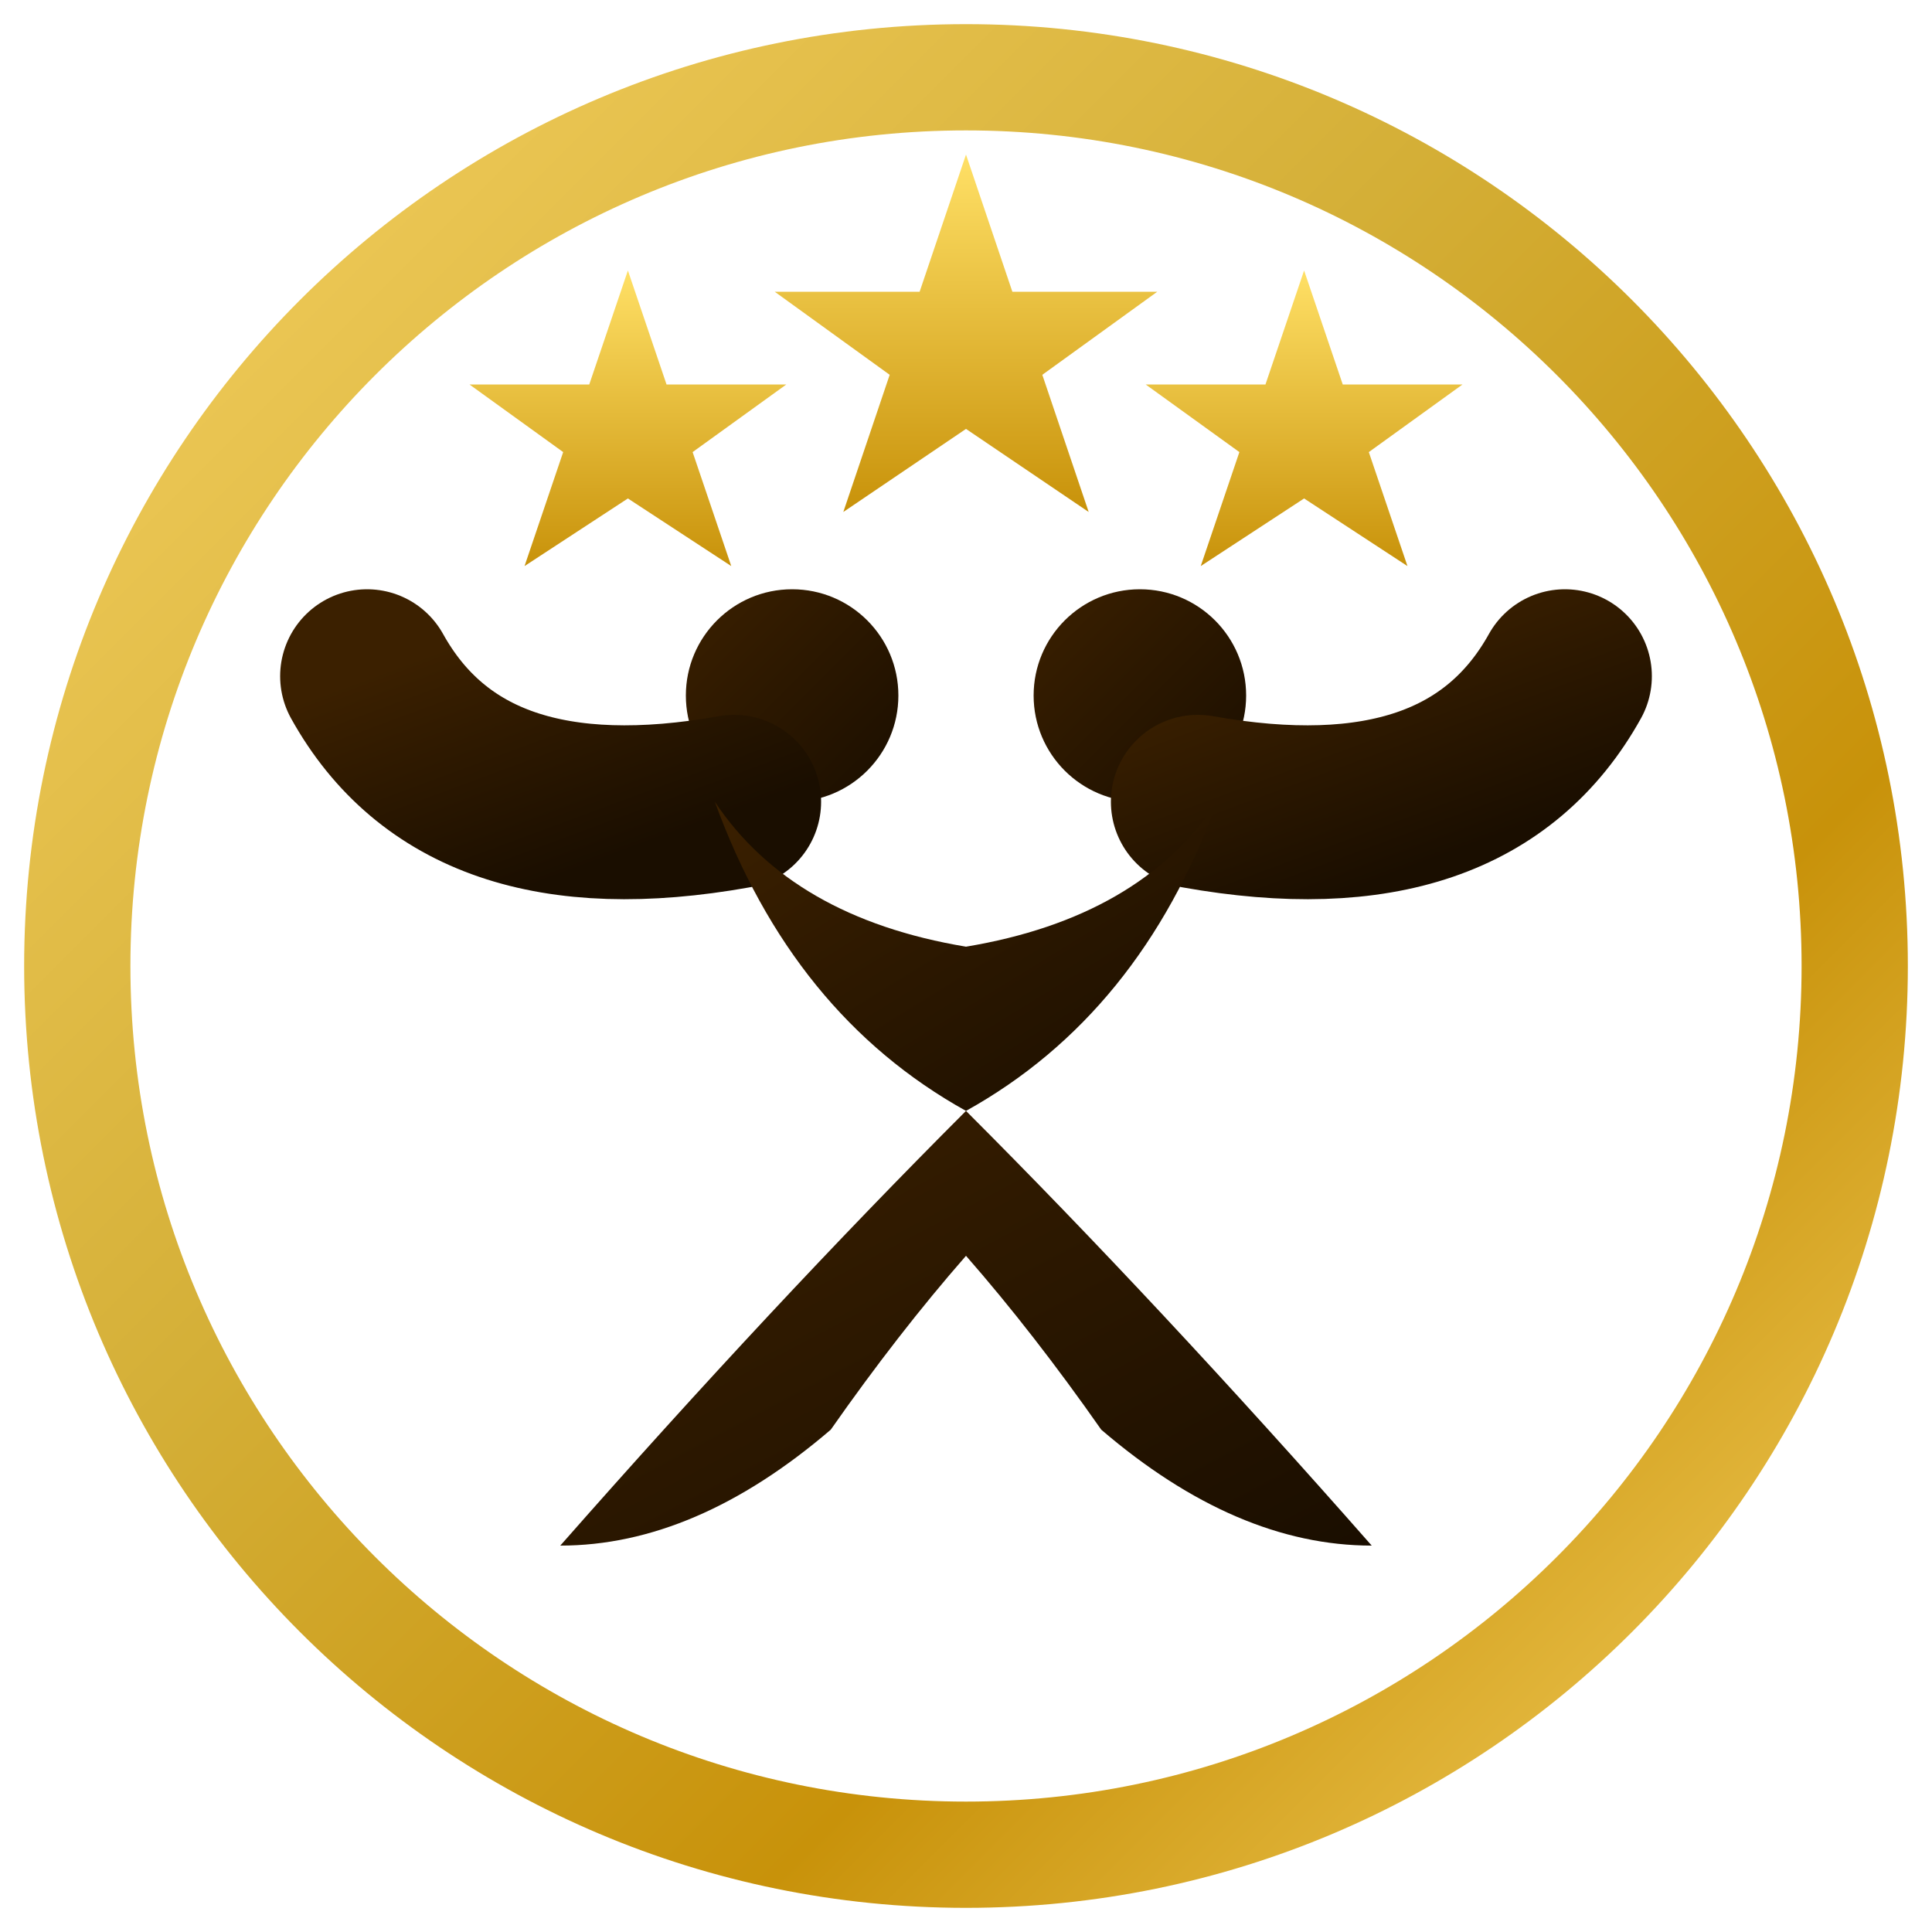
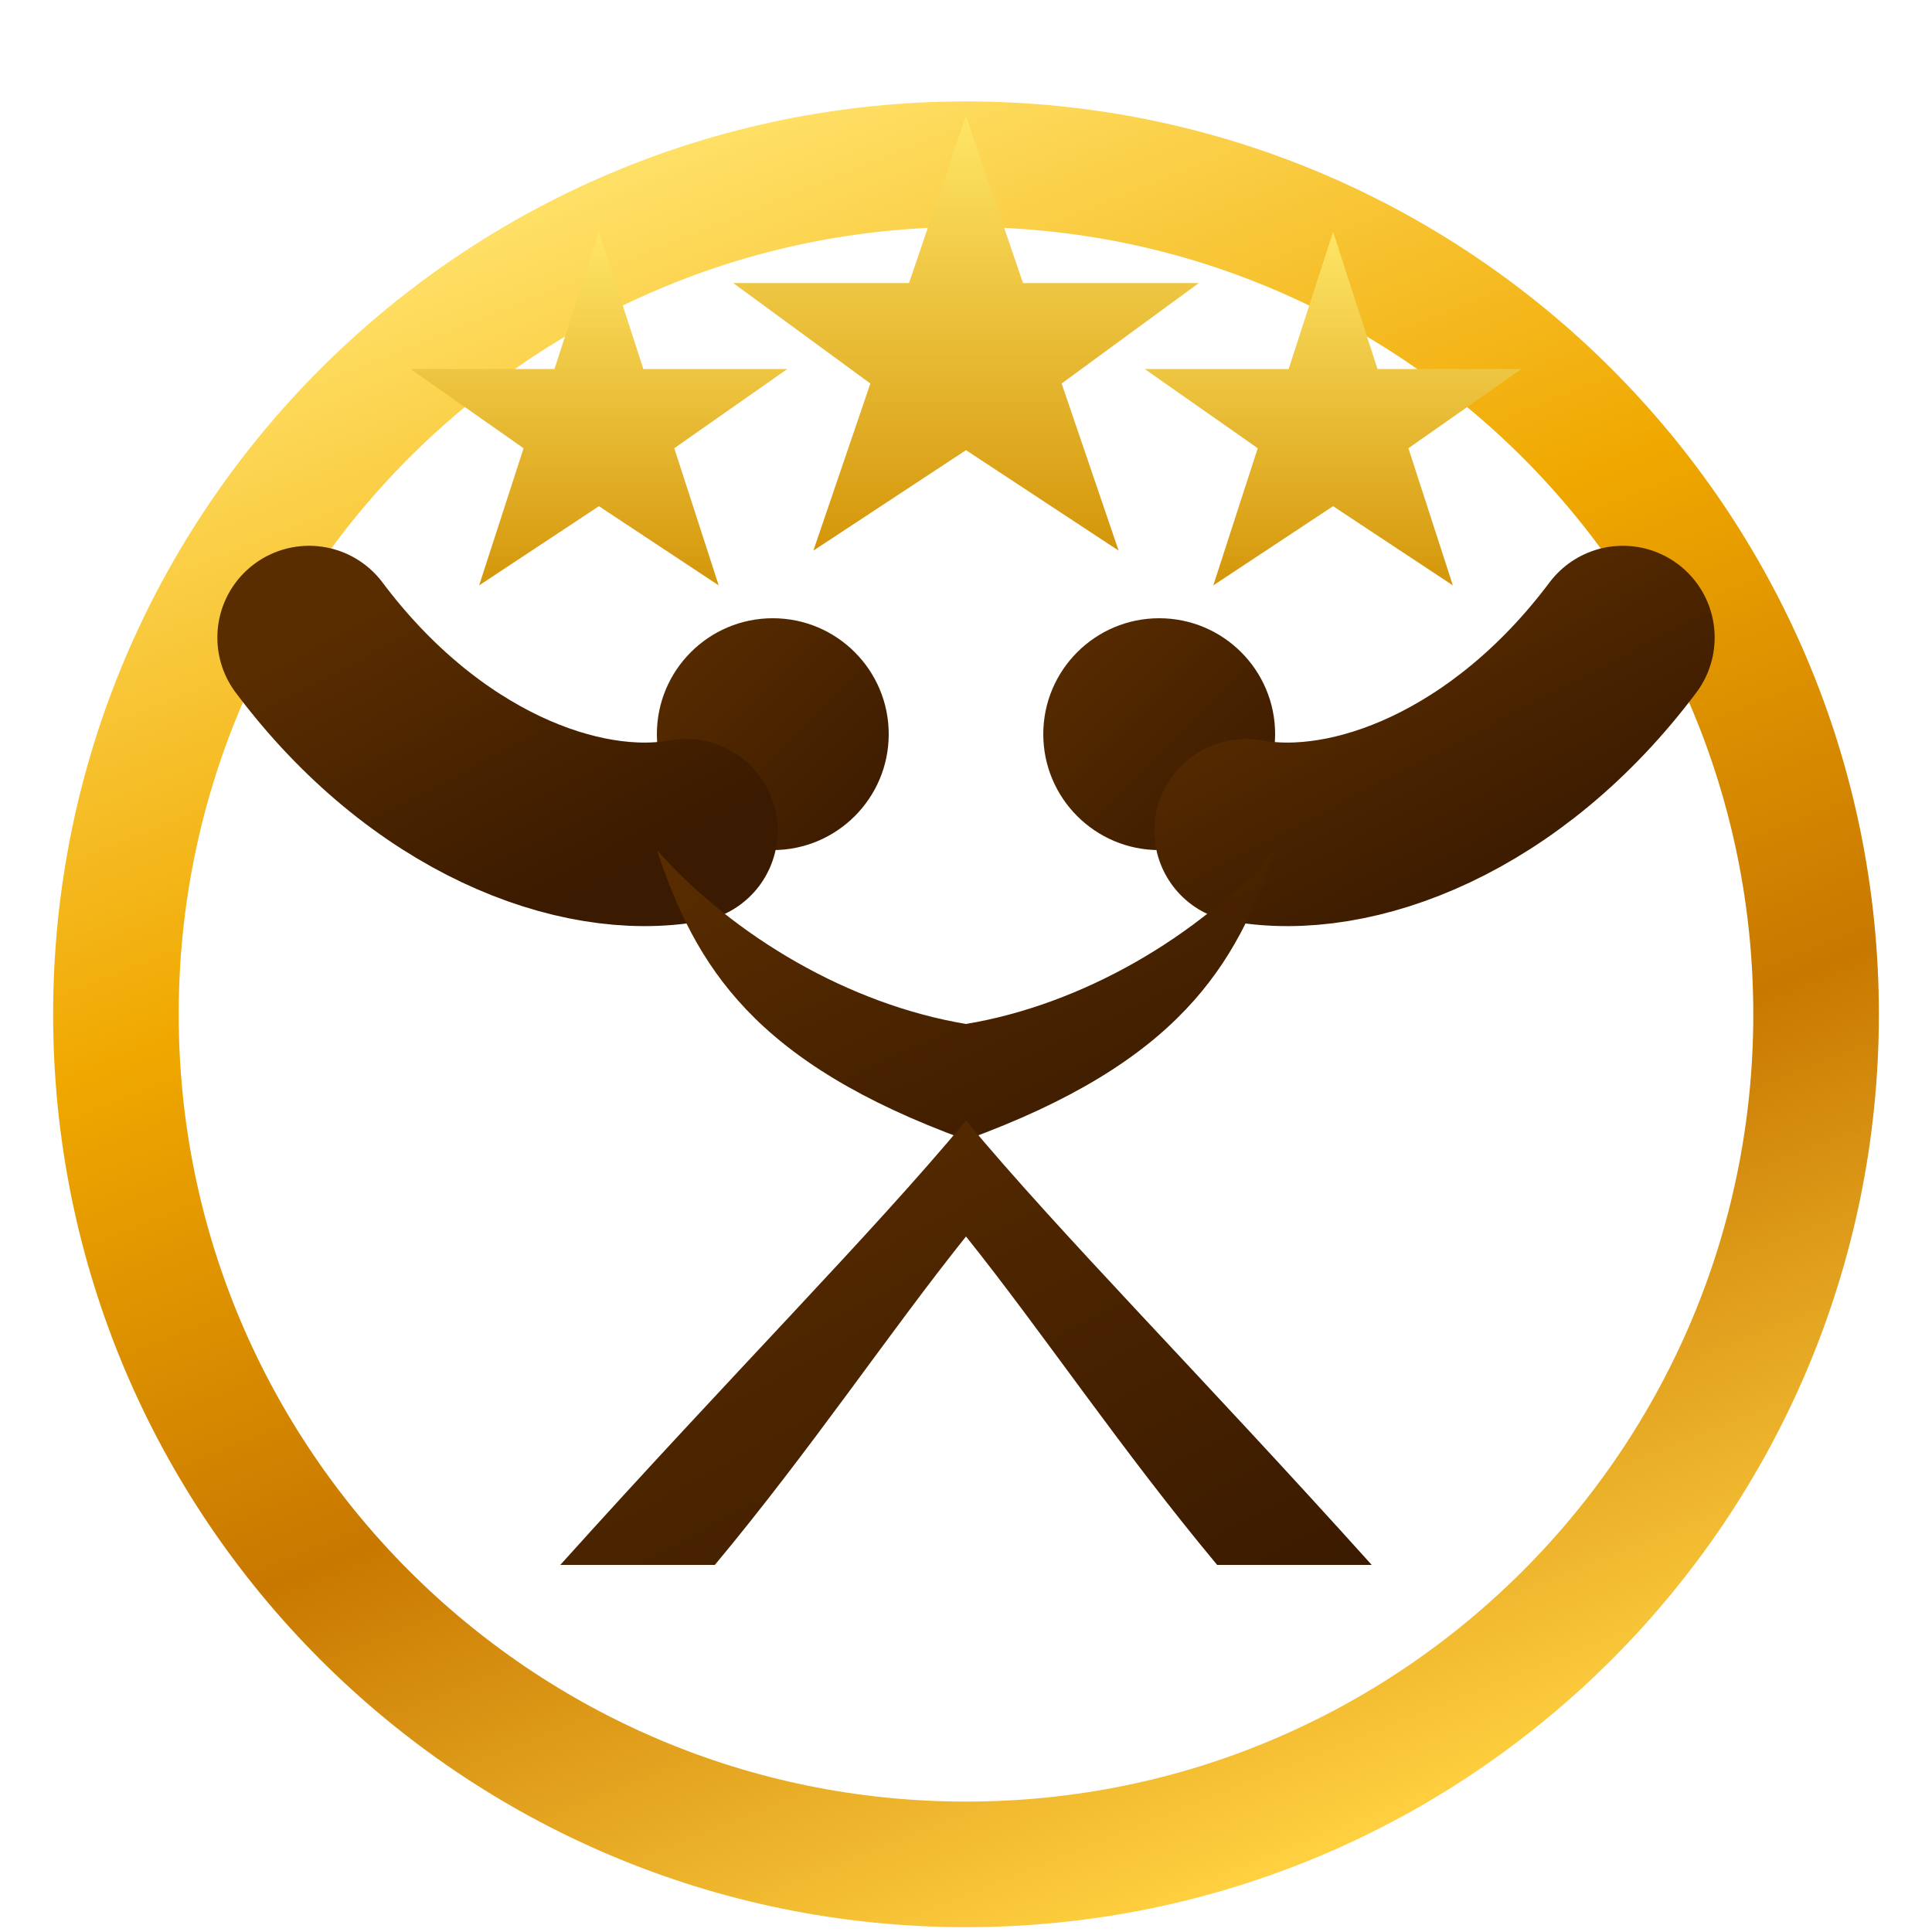
<svg xmlns="http://www.w3.org/2000/svg" viewBox="0 0 200 200" width="200" height="200">
  <defs>
-     <linearGradient id="ringGold" x1="0%" y1="0%" x2="100%" y2="100%">
-       <stop offset="0%" stop-color="#F5D060" />
-       <stop offset="40%" stop-color="#D4AF37" />
-       <stop offset="70%" stop-color="#C8920A" />
-       <stop offset="100%" stop-color="#F5D060" />
+     <linearGradient id="ring" x1="30%" y1="0%" x2="70%" y2="100%">
+       <stop offset="0%" stop-color="#FFE066" />
+       <stop offset="35%" stop-color="#F0A800" />
+       <stop offset="65%" stop-color="#C87800" />
+       <stop offset="100%" stop-color="#FFD040" />
    </linearGradient>
-     <linearGradient id="starGold" x1="0%" y1="0%" x2="0%" y2="100%">
-       <stop offset="0%" stop-color="#FFE066" />
-       <stop offset="100%" stop-color="#C8920A" />
+     <linearGradient id="star" x1="0%" y1="0%" x2="0%" y2="100%">
+       <stop offset="0%" stop-color="#FFE566" />
+       <stop offset="100%" stop-color="#D4960A" />
    </linearGradient>
-     <linearGradient id="figureGrad" x1="0%" y1="0%" x2="100%" y2="100%">
-       <stop offset="0%" stop-color="#3B2000" />
-       <stop offset="100%" stop-color="#1A0E00" />
+     <linearGradient id="fig" x1="0%" y1="0%" x2="100%" y2="100%">
+       <stop offset="0%" stop-color="#5A2D00" />
+       <stop offset="100%" stop-color="#3A1A00" />
    </linearGradient>
  </defs>
-   <circle cx="100" cy="100" r="92" fill="none" stroke="url(#ringGold)" stroke-width="11" />
-   <polygon points="100,16 104.8,30.2 119.8,30.2 107.9,38.8 112.7,53 100,44.4 87.3,53 92.1,38.8 80.2,30.2 95.2,30.2" fill="url(#starGold)" />
-   <polygon points="65,28 69,39.8 81.4,39.8 71.7,46.8 75.7,58.6 65,51.6 54.3,58.6 58.3,46.8 48.6,39.8 61,39.8" fill="url(#starGold)" />
-   <polygon points="135,28 139,39.8 151.4,39.8 141.7,46.8 145.7,58.6 135,51.6 124.3,58.6 128.3,46.8 118.6,39.8 131,39.8" fill="url(#starGold)" />
-   <circle cx="82" cy="72" r="11" fill="url(#figureGrad)" />
-   <circle cx="118" cy="72" r="11" fill="url(#figureGrad)" />
-   <path d="M 76,83 Q 48,88 38,70" fill="none" stroke="url(#figureGrad)" stroke-width="18" stroke-linecap="round" />
-   <path d="M 124,83 Q 152,88 162,70" fill="none" stroke="url(#figureGrad)" stroke-width="18" stroke-linecap="round" />
-   <path d="M 74,83 Q 82,105 100,115 Q 118,105 126,83 Q 118,95 100,98 Q 82,95 74,83 Z" fill="url(#figureGrad)" />
-   <path d="M 100,115 Q 80,135 58,160 Q 72,160 86,148 Q 93,138 100,130 Q 107,138 114,148 Q 128,160 142,160 Q 120,135 100,115 Z" fill="url(#figureGrad)" />
+   <circle cx="100" cy="105" r="88" fill="none" stroke="url(#ring)" stroke-width="13" />
+   <polygon points="100,12  105.9,29.3 124.1,29.3 109.9,39.7 115.8,57 100,46.6 84.2,57 90.1,39.7 75.9,29.3 94.1,29.3" fill="url(#star)" />
+   <polygon points="62,24  66.6,38.2 81.5,38.2 69.8,46.4 74.4,60.6 62,52.4 49.6,60.6 54.2,46.4 42.5,38.2 57.4,38.2" fill="url(#star)" />
+   <polygon points="138,24  142.6,38.2 157.5,38.2 145.8,46.4 150.4,60.6 138,52.4 125.6,60.6 130.2,46.4 118.5,38.2 133.4,38.2" fill="url(#star)" />
+   <circle cx="80" cy="76" r="12" fill="url(#fig)" />
+   <circle cx="120" cy="76" r="12" fill="url(#fig)" />
+   <path d="M 71,86 C 60,88 44,82 32,66" fill="none" stroke="url(#fig)" stroke-width="19" stroke-linecap="round" />
+   <path d="M 129,86 C 140,88 156,82 168,66" fill="none" stroke="url(#fig)" stroke-width="19" stroke-linecap="round" />
+   <path d="     M 68,88     C 72,100 78,110 100,118     C 122,110 128,100 132,88     C 124,97 112,104 100,106     C 88,104 76,97 68,88 Z" fill="url(#fig)" />
+   <path d="     M 100,116     C 90,128 76,142 58,162     L 74,162     C 84,150 92,138 100,128     C 108,138 116,150 126,162     L 142,162     C 124,142 110,128 100,116 Z" fill="url(#fig)" />
</svg>
